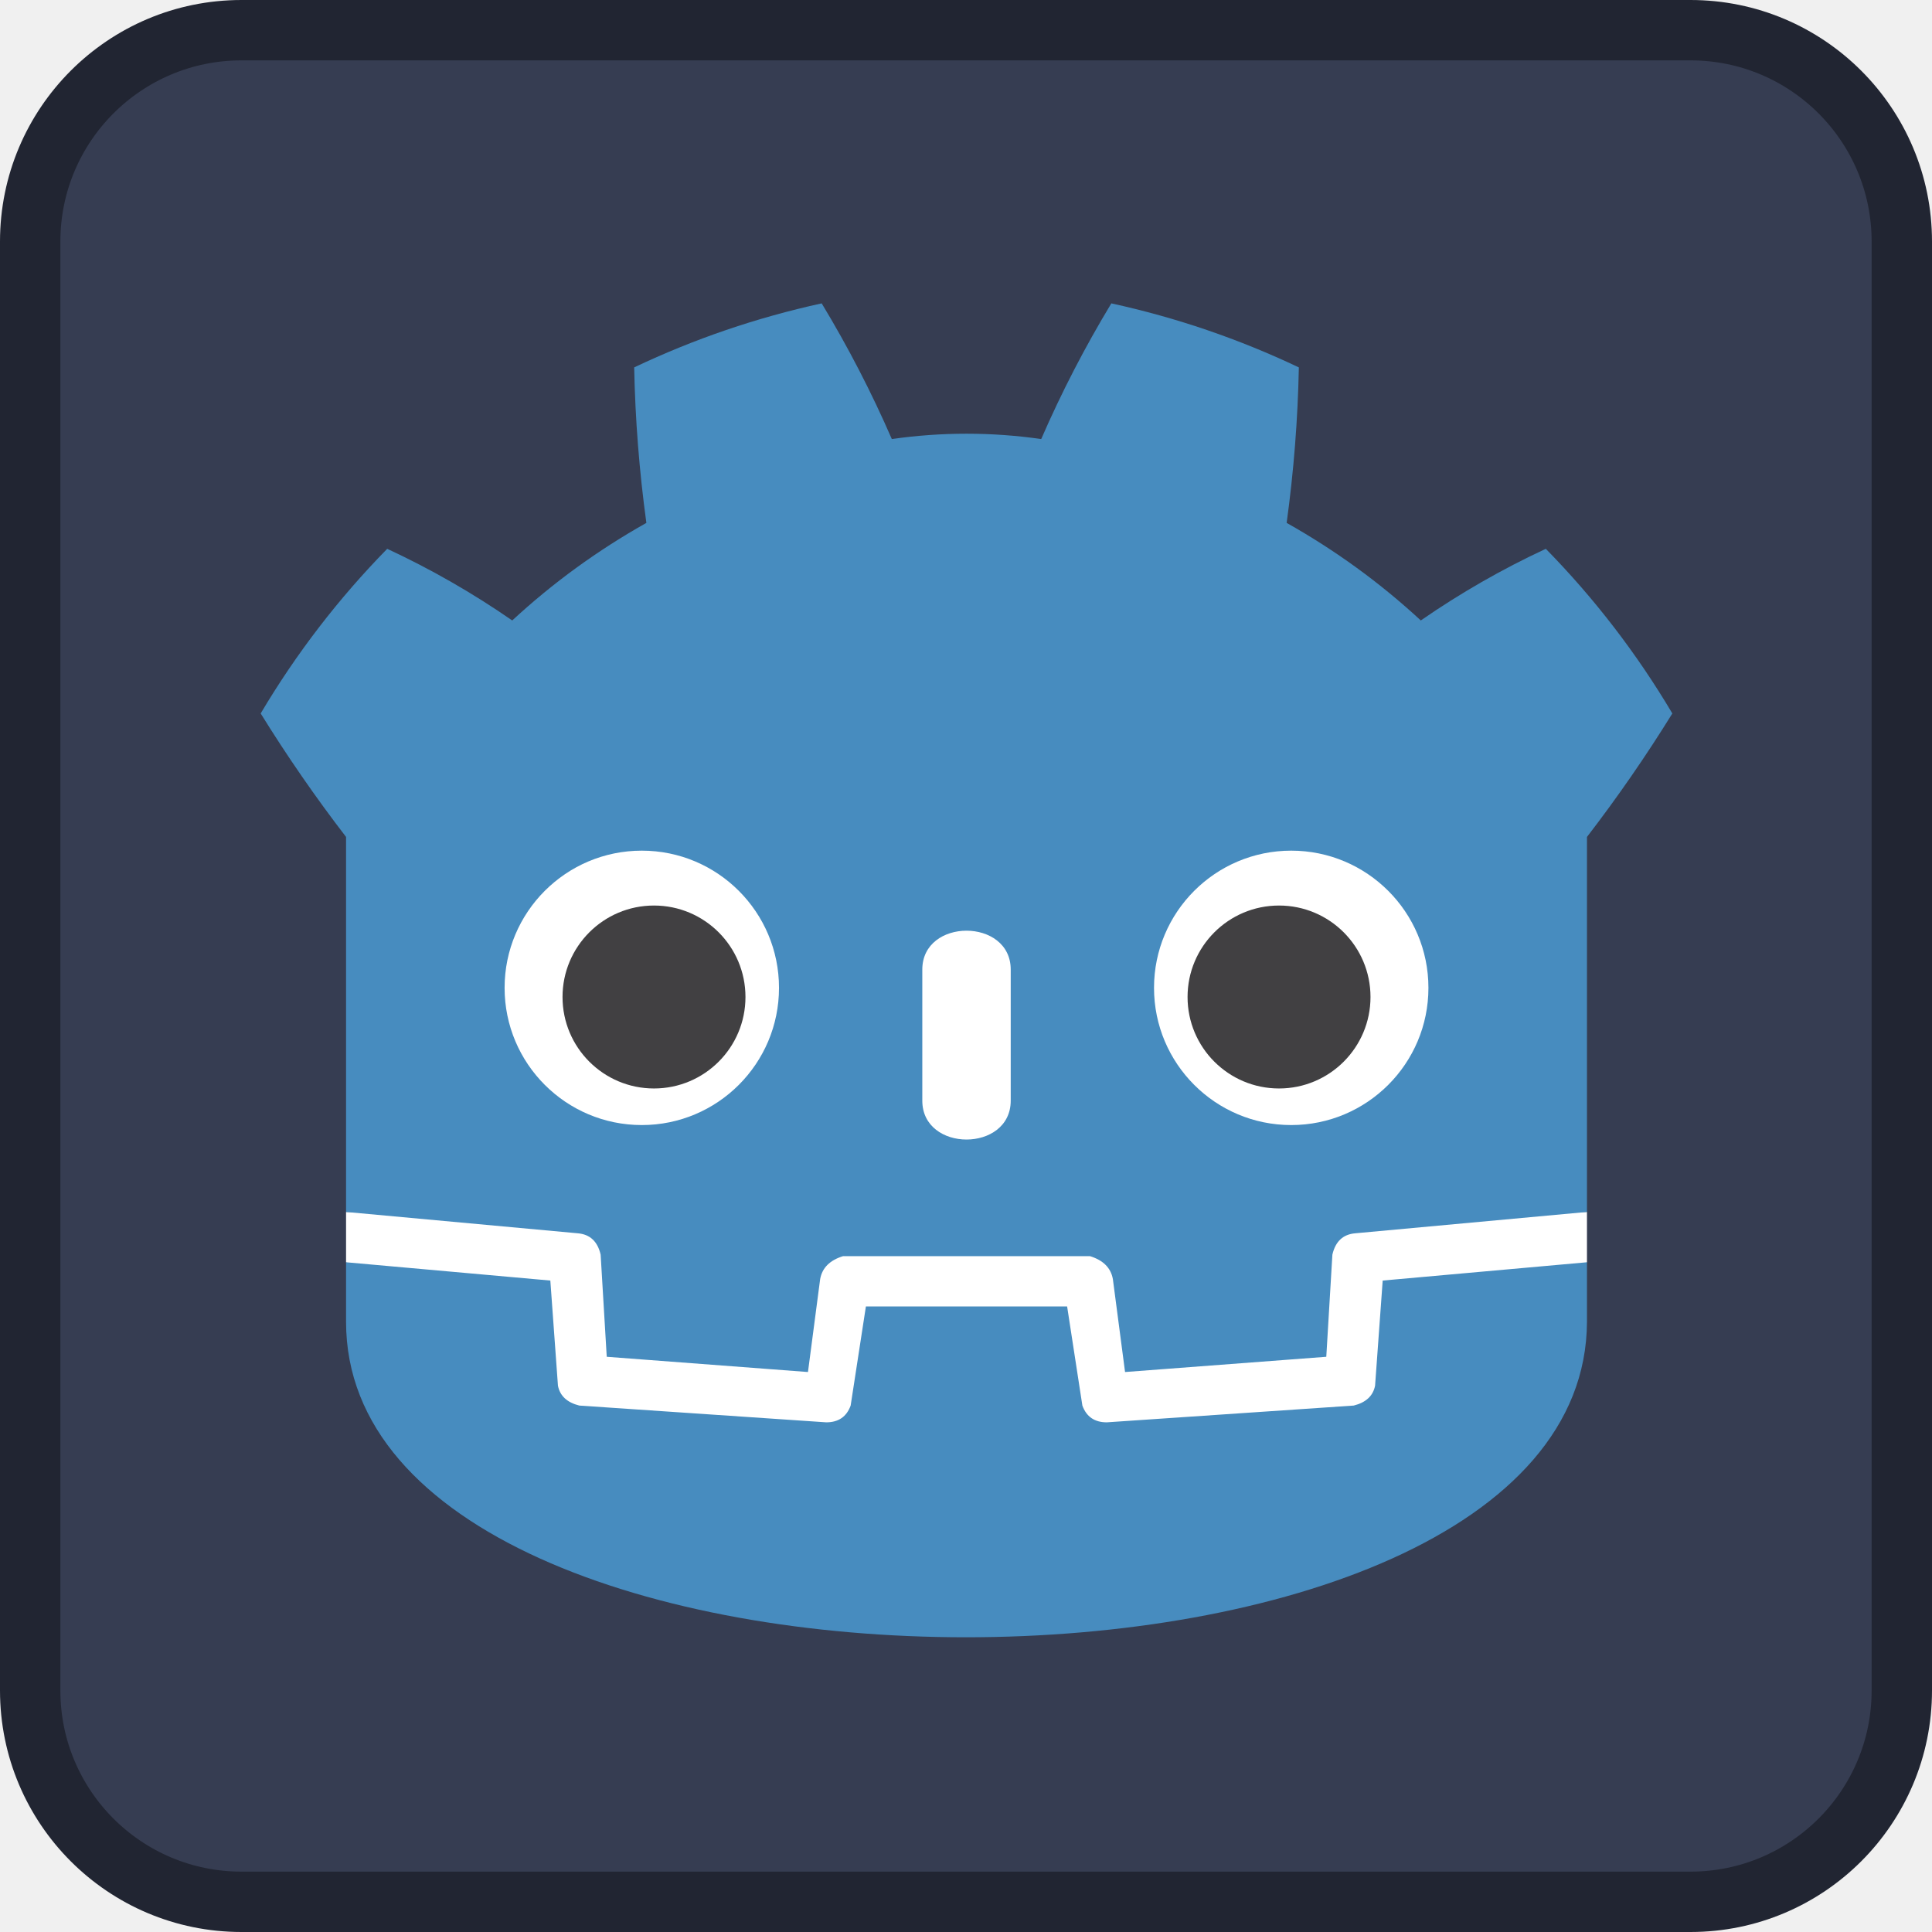
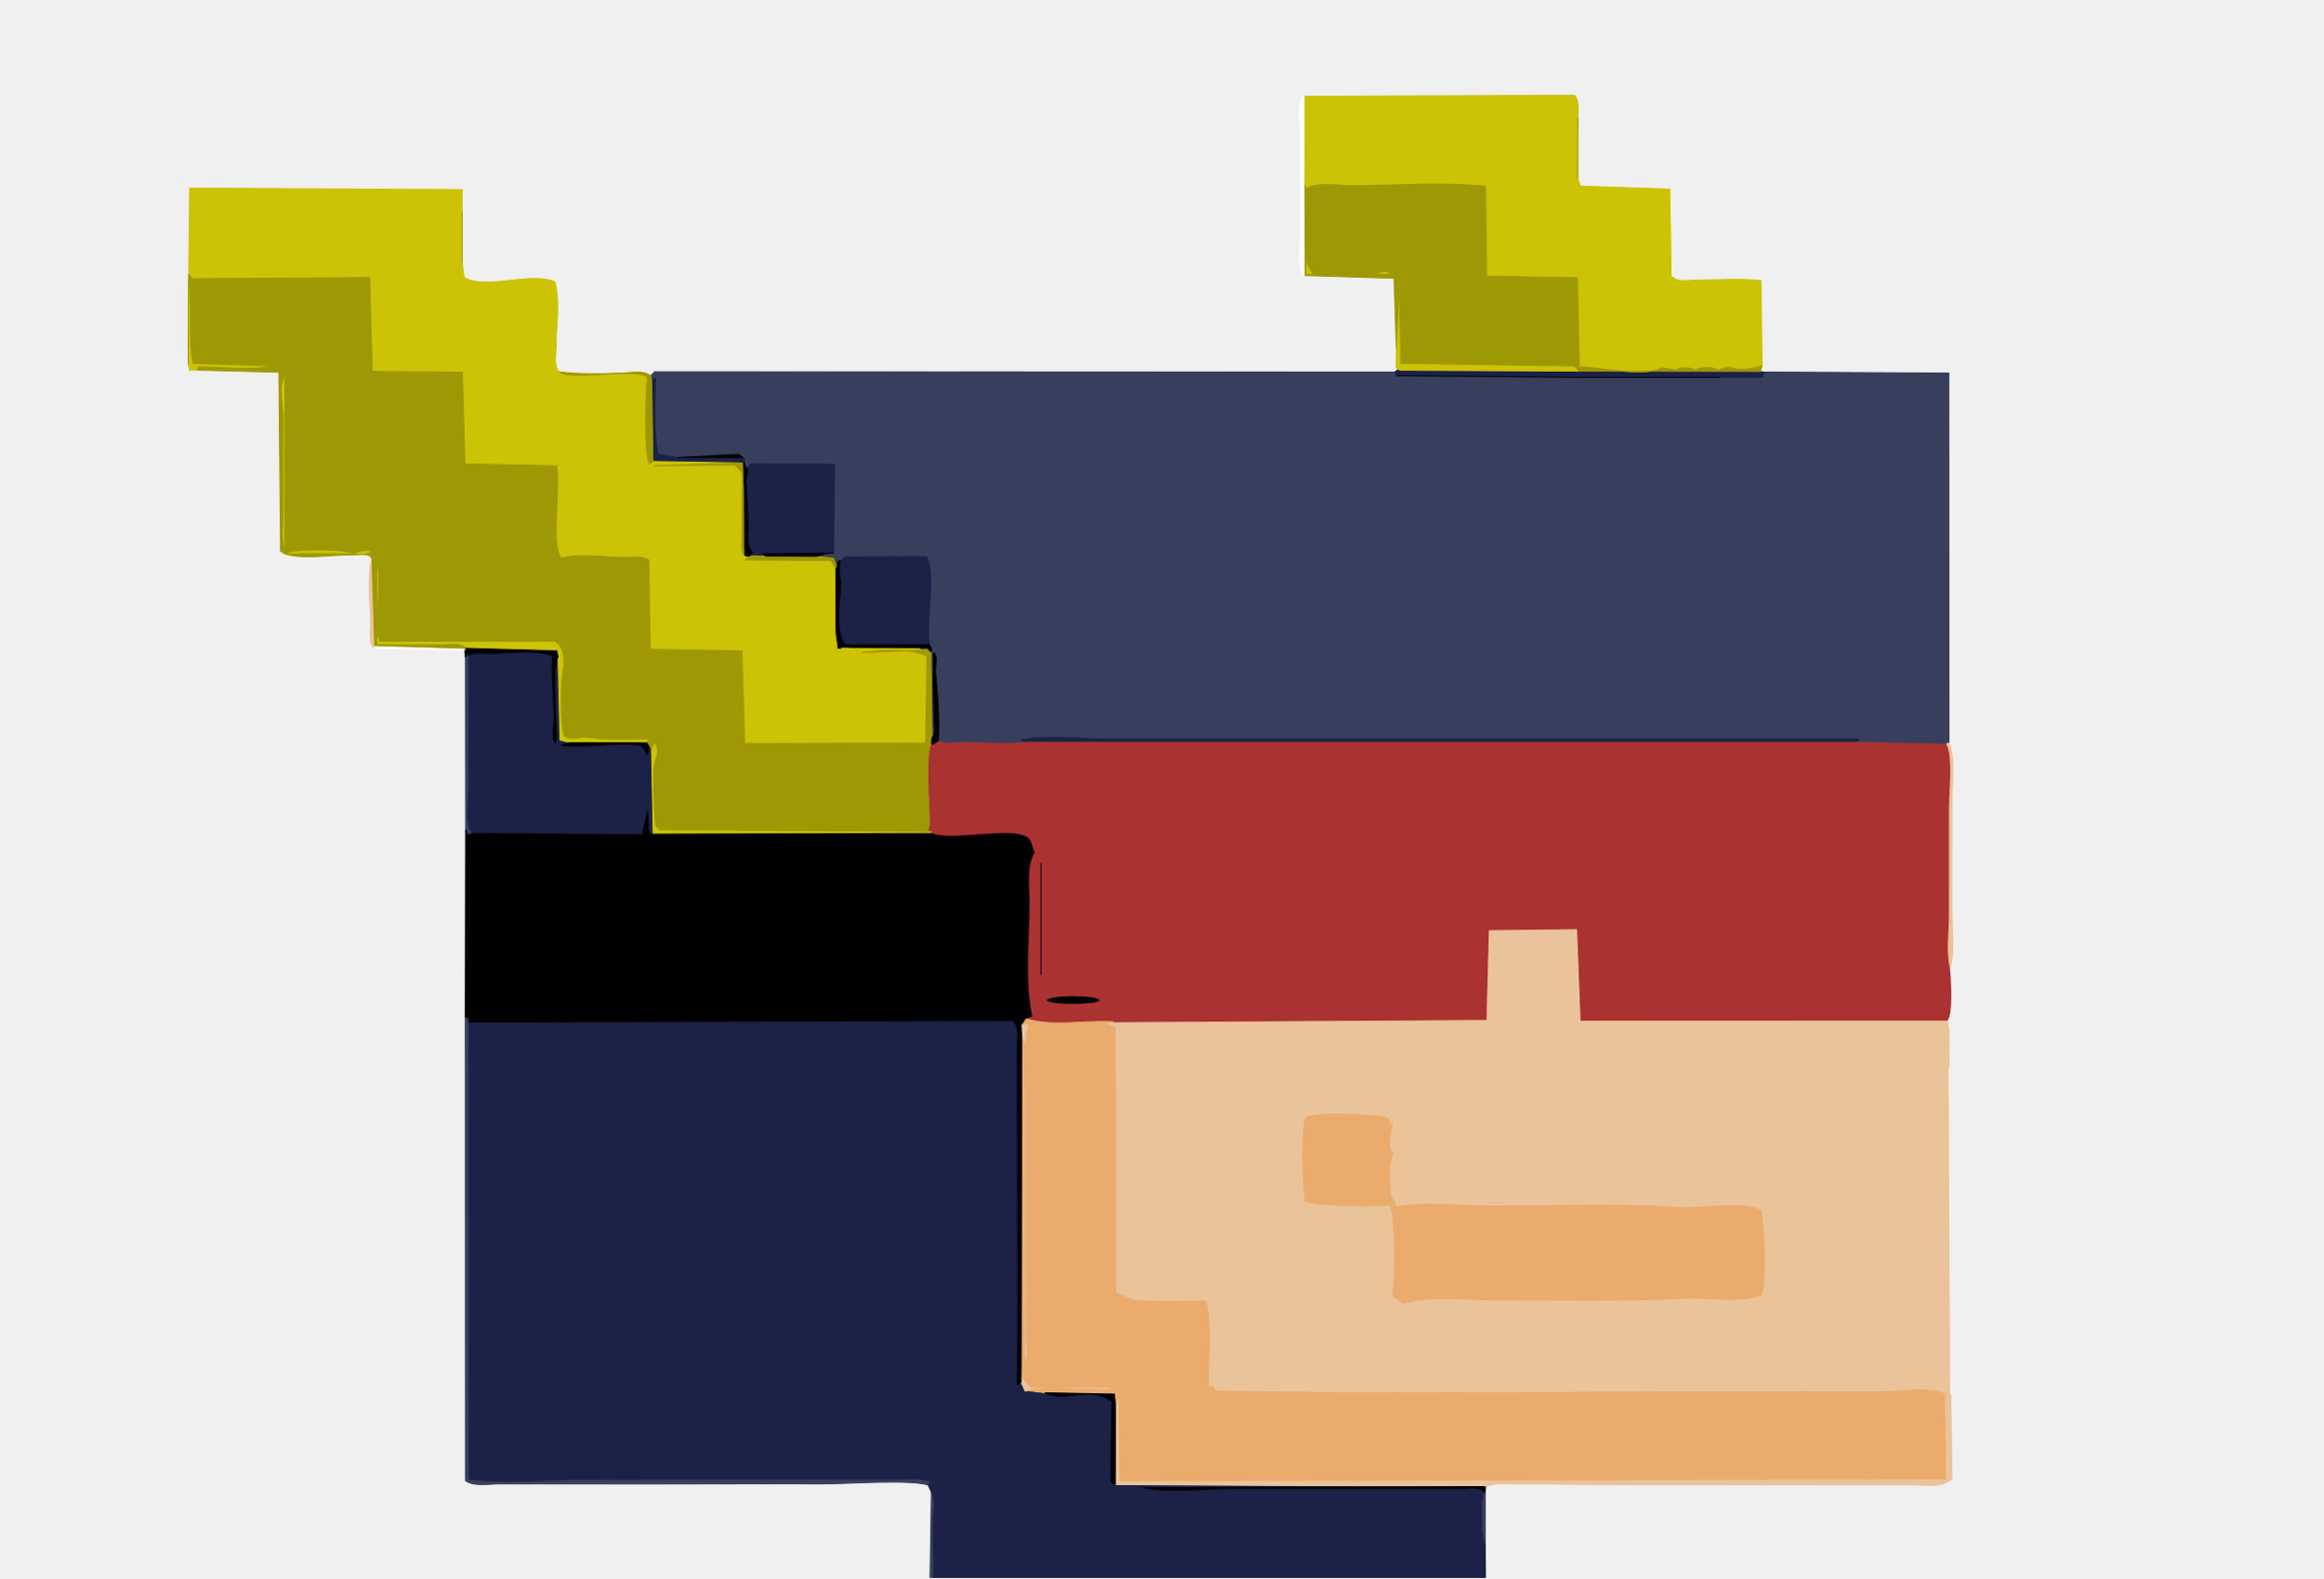
- <svg xmlns="http://www.w3.org/2000/svg" width="128" height="128">
-   <rect width="124" height="124" x="2" y="2" fill="#363d52" stroke="#212532" stroke-width="4" rx="14" />
-   <g fill="#fff" transform="translate(12.322 12.322)scale(.101)">
-     <path d="M105 673v33q407 354 814 0v-33z" />
-     <path fill="#478cbf" d="m105 673 152 14q12 1 15 14l4 67 132 10 8-61q2-11 15-15h162q13 4 15 15l8 61 132-10 4-67q3-13 15-14l152-14V427q30-39 56-81-35-59-83-108-43 20-82 47-40-37-88-64 7-51 8-102-59-28-123-42-26 43-46 89-49-7-98 0-20-46-46-89-64 14-123 42 1 51 8 102-48 27-88 64-39-27-82-47-48 49-83 108 26 42 56 81zm0 33v39c0 276 813 276 814 0v-39l-134 12-5 69q-2 10-14 13l-162 11q-12 0-16-11l-10-65H446l-10 65q-4 11-16 11l-162-11q-12-3-14-13l-5-69z" />
-     <path d="M483 600c0 34 58 34 58 0v-86c0-34-58-34-58 0z" />
-     <circle cx="725" cy="526" r="90" />
-     <circle cx="299" cy="526" r="90" />
-   </g>
-   <g fill="#414042" transform="translate(12.322 12.322)scale(.101)">
-     <circle cx="307" cy="532" r="60" />
-     <circle cx="717" cy="532" r="60" />
-   </g>
+ <svg xmlns="http://www.w3.org/2000/svg" viewBox="0 0 606 412" width="606" height="412">
+   <path d="M363.87 97.09C364.05 97.41 364.23 97.72 364.41 98.04C381.25 98.19 398.1 98.34 414.94 98.49C426.17 98.49 437.39 98.49 448.61 98.49C452.36 98.49 456.11 98.49 459.86 98.49C459.93 98.02 460.01 97.55 460.09 97.08C476.18 97.17 492.28 97.26 508.37 97.35C508.39 129.53 508.4 161.71 508.41 193.89C508.14 194.01 507.86 194.13 507.58 194.25C499.81 194.07 492.03 193.9 484.25 193.72C484.48 193.44 484.71 193.16 484.94 192.88C435.54 192.88 386.14 192.88 336.74 192.88C320.94 192.88 305.13 192.88 289.32 192.88C281.94 192.88 273.3 191.71 266.29 193.11C266.75 193.32 267.21 193.52 267.66 193.73C262.27 194.4 256.47 193.78 251.02 193.76C248.95 193.75 246.54 194.5 244.79 193.34C245.1 187.67 244.62 180.91 244.04 175.24C243.85 173.41 244.94 171.75 243.49 170.31C243.47 172.36 243.44 174.41 243.42 176.47C243.34 181.78 243.26 187.1 243.18 192.42C243.06 184.98 242.94 177.53 242.82 170.08C242.89 169.85 242.96 169.63 243.04 169.4C242.85 169.02 242.67 168.64 242.48 168.26C241.41 162.25 244.25 150.08 241.67 145.23C234.6 145.25 227.53 145.28 220.47 145.3C220.06 145.68 219.66 146.06 219.25 146.44C219.05 146.41 218.85 146.38 218.64 146.35C218.58 146.89 218.52 147.43 218.46 147.97C218.37 148.04 218.28 148.12 218.19 148.19C217.96 147.36 217.73 146.52 217.49 145.69C215.98 145.52 214.46 145.35 212.94 145.18C213.93 144.92 214.92 144.67 215.91 144.41C216.42 144.39 216.93 144.36 217.43 144.34C217.53 136.62 217.63 128.89 217.73 121.17C210.44 121.13 203.14 121.09 195.84 121.05C195.53 121.42 195.23 121.79 194.92 122.17C194.77 122.07 194.62 121.98 194.48 121.88C194.37 121.53 194.27 121.18 194.17 120.84C194.2 120.46 194.22 120.08 194.25 119.7C194.1 119.59 193.94 119.49 193.79 119.39C193.41 119.11 193.03 118.83 192.65 118.56C187.41 118.83 182.16 119.11 176.92 119.39C175.17 119.11 173.43 118.83 171.68 118.56C170.4 112.16 170.99 105.12 170.99 98.72C170.66 98.93 170.33 99.13 170 99.34C169.9 98.93 169.8 98.52 169.7 98.11C170.05 97.74 170.41 97.37 170.77 97C235.13 97.03 299.5 97.06 363.87 97.09ZM219.78 169.17C220.54 169.09 221.3 169.01 222.06 168.93C222.37 168.93 222.67 168.94 222.98 168.94C228.29 169.02 233.61 169.1 238.93 169.19C232.55 169.18 226.17 169.17 219.78 169.17ZM239.85 169.19C240.58 169.12 241.32 169.06 242.05 168.99C242.08 169.12 242.1 169.24 242.13 169.37C241.82 169.45 241.52 169.53 241.21 169.62C240.83 169.6 240.45 169.59 240.07 169.57C240 169.45 239.92 169.32 239.85 169.19ZM122.31 170.99C122.41 182.62 122.34 194.25 122.34 205.88C122.34 208.29 121.26 216.35 123.34 217.05C123.27 217.2 123.19 217.36 123.12 217.51C122.74 217.66 122.36 217.81 121.98 217.96C121.8 217.5 121.63 217.05 121.46 216.59C121.44 201.54 121.43 186.5 121.41 171.45C121.6 171.15 121.79 170.84 121.98 170.54C122.09 170.69 122.2 170.84 122.31 170.99ZM121.38 265.38C121.66 265.46 121.94 265.53 122.21 265.61C122.26 265.99 122.31 266.37 122.36 266.75C122.38 306.5 122.4 346.24 122.42 385.99C131.48 387.26 141.53 386.11 150.7 386.11C170.31 386.11 189.92 386.03 209.52 386.08C216.97 386.1 224.42 386.09 231.87 386.09C235.3 386.09 239.61 385.38 242.81 386.7C242.58 387 242.35 387.29 242.13 387.59C237.58 386.03 220.84 387.29 215 387.26C193.87 387.19 172.74 387.35 151.61 387.28C144.47 387.25 137.33 387.28 130.18 387.28C127.49 387.27 123.65 388.01 121.43 386.44C121.41 346.09 121.4 305.74 121.38 265.38ZM242.95 389.41C244.29 390.94 243.54 394.6 243.47 396.7C243.3 401.65 243.79 406.7 243.52 411.68C243.22 411.68 242.91 411.68 242.61 411.68C242.72 404.25 242.84 396.83 242.95 389.41ZM387.13 389.33C387.24 389.36 387.34 389.38 387.45 389.41C387.45 393.97 387.44 398.53 387.44 403.09C386.21 402.08 386.11 390.94 387.13 389.33Z" fill="#373f5d" fill-rule="evenodd" stroke="#373f5d" stroke-width="0.25" stroke-linejoin="round" />
+   <path d="M365.24 96.62C380.77 96.7 396.3 96.78 411.83 96.85C427.61 96.88 443.39 96.91 459.17 96.93C459.48 96.98 459.78 97.03 460.09 97.08C460.01 97.55 459.93 98.02 459.86 98.49C456.11 98.49 452.36 98.49 448.61 98.49C437.39 98.49 426.17 98.49 414.94 98.49C398.1 98.34 381.25 98.19 364.41 98.04C364.23 97.72 364.05 97.41 363.87 97.09C364.1 96.91 364.33 96.72 364.56 96.53C364.79 96.56 365.01 96.59 365.24 96.62ZM176.92 119.39C182.54 119.39 188.17 119.39 193.79 119.39C193.94 119.49 194.1 119.59 194.25 119.7C194.22 120.08 194.2 120.46 194.17 120.84C194.09 120.84 194.01 120.85 193.93 120.86C193.58 120.84 193.23 120.83 192.88 120.81C185.36 120.69 177.84 120.56 170.32 120.44C170.21 113.4 170.1 106.37 170 99.34C170.33 99.13 170.66 98.93 170.99 98.72C170.99 105.12 170.4 112.16 171.68 118.56C173.43 118.83 175.17 119.11 176.92 119.39ZM217.43 144.34C211.3 144.41 205.17 144.48 199.04 144.55C199.26 144.73 199.49 144.92 199.72 145.11C198.35 145.09 196.98 145.07 195.62 145.05C195.84 144.73 196.07 144.41 196.3 144.09C194.49 142.37 195.16 139.96 195.16 137.48C195.16 133.63 194.81 129.79 194.6 126.08C194.53 124.69 195.19 123.67 194.92 122.17C195.23 121.79 195.53 121.42 195.84 121.05C203.14 121.09 210.44 121.13 217.73 121.17C217.63 128.89 217.53 136.62 217.43 144.34ZM194.17 128.13C194.19 133.15 194.22 138.16 194.24 143.18C194.22 138.16 194.19 133.15 194.17 128.13ZM242.48 168.26C235.14 168.26 227.8 168.26 220.47 168.26C217.72 164.87 219.07 157.18 219.29 152.98C219.41 150.72 218.45 148.84 219.25 146.44C219.66 146.06 220.06 145.68 220.47 145.3C227.53 145.28 234.6 145.25 241.67 145.23C244.25 150.08 241.41 162.25 242.48 168.26ZM218.05 148.65C218.06 154.12 218.08 159.59 218.1 165.07C218.08 159.59 218.06 154.12 218.05 148.65ZM222.06 168.93C221.3 169.01 220.54 169.09 219.78 169.17C219.63 169.17 219.48 169.17 219.33 169.17C219.4 169.02 219.48 168.87 219.56 168.71C220.39 168.79 221.23 168.86 222.06 168.93ZM242.05 168.99C241.32 169.06 240.58 169.12 239.85 169.19C239.54 169.19 239.24 169.19 238.93 169.19C233.61 169.1 228.29 169.02 222.98 168.94C229.33 168.96 235.69 168.97 242.05 168.99ZM145.58 171.45C145.74 178.67 145.91 185.89 146.07 193.11C146.93 193.35 147.79 193.59 148.65 193.83C147.89 194.05 147.13 194.26 146.37 194.48C151.58 195.45 163.22 193.33 167.1 194.66C167.97 194.96 168.39 196.43 168.94 196.98C169.04 196.21 169.15 195.44 169.25 194.66C169.48 194.83 169.71 195 169.94 195.16C170.09 202.67 170.23 210.18 170.37 217.69C169.36 217.78 169.78 217.87 169.17 216.82C169.09 215.07 169.02 213.32 168.94 211.58C168.49 213.67 168.03 215.76 167.57 217.85C152.75 217.74 137.93 217.63 123.12 217.51C123.19 217.36 123.27 217.2 123.34 217.05C121.26 216.35 122.34 208.29 122.34 205.88C122.34 194.25 122.41 182.62 122.31 170.99C123.87 170.12 126.15 170.54 127.9 170.54C132.76 170.54 139.78 169.27 144.23 171.22C143.64 173.86 144.55 183.93 144.55 187.64C144.55 189.76 143.84 191.93 144.77 193.79C145.59 192.94 145 190.1 145 188.55C145 185.38 144.1 173.28 145.58 171.45ZM243.42 176.47C243.6 181.4 243.77 186.34 243.95 191.28C243.69 191.66 243.44 192.04 243.18 192.42C243.26 187.1 243.34 181.78 243.42 176.47ZM484.25 193.72C412.06 193.73 339.86 193.73 267.66 193.73C267.21 193.52 266.75 193.32 266.29 193.11C273.3 191.71 281.94 192.88 289.32 192.88C305.13 192.88 320.94 192.88 336.74 192.88C386.14 192.88 435.54 192.88 484.94 192.88C484.71 193.16 484.48 193.44 484.25 193.72ZM167.35 193.85C161.42 193.84 155.49 193.84 149.56 193.84C155.49 193.84 161.42 193.84 167.35 193.85ZM266.35 360.68C266.71 361.47 267.07 362.26 267.43 363.05C267.61 363 267.78 362.95 267.95 362.9C269.53 363.09 271.1 363.28 272.68 363.48C277.74 366.26 285.34 361.26 290 365.93C289.93 372.84 289.85 379.76 289.78 386.67C290.16 386.93 290.55 387.18 290.94 387.44C322.97 387.61 355 387.79 387.03 387.96C357.42 388.07 327.82 388.17 298.21 388.27C305.07 389.64 313.3 388.5 320.33 388.5C335.07 388.5 349.81 388.5 364.56 388.5C370.03 388.5 375.5 388.5 380.97 388.5C382.78 388.5 385.93 387.82 387.13 389.33C386.11 390.94 386.21 402.08 387.44 403.09C387.47 405.95 387.5 408.81 387.52 411.68C339.52 411.68 291.52 411.68 243.52 411.68C243.79 406.7 243.3 401.65 243.47 396.7C243.54 394.6 244.29 390.94 242.95 389.41C242.68 388.8 242.4 388.2 242.13 387.59C242.35 387.29 242.58 387 242.81 386.7C239.61 385.38 235.3 386.09 231.87 386.09C224.42 386.09 216.97 386.1 209.52 386.08C189.92 386.03 170.31 386.11 150.7 386.11C141.53 386.11 131.48 387.26 122.42 385.99C122.4 346.24 122.38 306.5 122.36 266.75C169.65 266.61 216.95 266.47 264.24 266.33C265.89 267.87 265.38 270.9 265.38 273.36C265.38 279.14 265.38 284.91 265.38 290.69C265.38 314.2 265.63 338.1 265.38 361.37C265.7 361.14 266.03 360.91 266.35 360.68Z" fill="#1b2147" fill-rule="evenodd" stroke="#1b2147" stroke-width="0.25" stroke-linejoin="round" />
+   <path d="M97.02 145.8C97.27 153.45 97.51 161.1 97.75 168.74C97.7 168.89 97.64 169.04 97.58 169.19C96.11 167.92 96.68 165.04 96.69 163.01C96.7 157.66 95.63 150.91 97.02 145.8ZM508.41 193.89C510.13 197.95 509.24 203.65 509.24 208.16C509.24 218.34 509.23 228.52 509.23 238.71C509.23 241.42 509.99 251.06 508.52 252.61C507.5 248.39 508.28 243.1 508.28 238.71C508.28 229.28 508.28 219.86 508.3 210.44C508.3 206.77 509.37 197.07 507.58 194.25C507.86 194.13 508.14 194.01 508.41 193.89ZM507.96 266.22C508.99 270.5 508.21 274.38 508.5 278.6C508.64 307.03 508.78 335.45 508.91 363.87C509.02 371.25 509.12 378.62 509.22 385.99C506.37 388.28 503.07 387.58 499.53 387.55C493.45 387.5 487.37 387.52 481.29 387.52C458.8 387.52 436.3 387.59 413.8 387.45C407.58 387.41 401.34 387.2 395.11 387.3C392.8 387.34 389.48 386.87 387.54 388.12C387.37 388.07 387.2 388.02 387.03 387.96C355 387.79 322.97 387.61 290.94 387.44C290.95 380.5 290.97 373.55 290.99 366.61C291.27 365.77 291.55 364.94 291.83 364.1C291.93 371.55 292.04 379 292.15 386.44C363.92 386.29 435.69 386.14 507.47 385.99C507.4 378.57 507.34 371.16 507.28 363.74C502.43 361.88 495.56 363.27 490.41 363.25C477.19 363.19 463.96 363.26 450.74 363.25C406.23 363.24 361.58 363.91 317.14 363.03C316.48 361.9 316.48 361.75 315.16 361.82C315.15 357.15 316.17 342.86 314.41 339.48C312.28 339.73 297.59 339.73 295.7 339.29C294.04 338.9 292.55 337.9 291.03 337.2C290.99 314.25 290.96 291.3 290.92 268.35C290.01 267.89 289.09 267.43 288.18 266.98C288.94 266.88 289.7 266.77 290.46 266.67C322.86 266.47 355.26 266.27 387.65 266.07C387.86 258.26 388.06 250.45 388.27 242.65C396.02 242.55 403.77 242.46 411.52 242.37C411.83 250.33 412.13 258.29 412.44 266.25C444.28 266.24 476.12 266.23 507.96 266.22ZM266.65 267.09C267.29 267.2 267.93 267.32 268.57 267.43C266.78 271.19 267.66 282.82 267.66 287.5C267.66 302.7 267.66 317.9 267.66 333.09C267.66 338.41 267.63 343.73 267.66 349.05C267.67 351.1 268.63 353.46 267.21 354.98C267.21 334.16 267.21 313.34 267.21 292.51C267.21 287.34 267.21 282.18 267.21 277.01C267.21 275.1 267.75 272.15 266.54 270.85C266.48 269.71 266.41 268.57 266.35 267.43C266.45 267.32 266.55 267.2 266.65 267.09ZM363.19 292.74C363.16 292.84 362.85 293.91 362.79 293.9C362.66 293.88 362.45 292.47 362.31 292.26C361.67 291.3 359.63 291.28 358.63 291.22C354 290.92 344.95 290.2 340.7 291.6C339.37 294.42 339.84 309.94 340.52 313.49C343.34 314.82 359.02 314.89 362.73 314.49C363.94 318.44 364.21 333.92 363.19 337.88C364.1 338.64 365.01 339.4 365.93 340.16C373.2 338.06 382.35 339.26 390.09 339.27C406.77 339.28 423.85 339.62 440.25 338.84C446.37 338.55 453.62 340.13 459.4 337.96C460.94 334.85 460.12 319.77 459.4 315.85C454.13 313.37 443.97 315.54 437.97 315.13C421.66 314.01 405.08 314.79 388.72 314.77C381.44 314.77 371 313.42 364.1 315.1C364.21 313.83 362.99 312.99 362.79 311.65C362.32 308.58 362.23 303.45 363.42 300.72C361.44 300.84 363.24 294 363.19 292.74ZM266.39 354.3C266.51 356.05 266.63 357.79 266.75 359.54C267.43 360.37 268.12 361.2 268.8 362.03C275.95 362.03 283.09 362.04 290.23 362.05C289.06 363.15 286.06 362.51 284.3 362.51C279.76 362.51 271.78 361.88 267.95 362.9C267.78 362.95 267.61 363 267.43 363.05C267.07 362.26 266.71 361.47 266.35 360.68C266.36 358.55 266.38 356.43 266.39 354.3Z" fill="#ebc39a" fill-rule="evenodd" stroke="#ebc39a" stroke-width="0.25" stroke-linejoin="round" />
+   <path d="M244.79 193.34C246.54 194.5 248.95 193.75 251.02 193.76C256.47 193.78 262.27 194.4 267.66 193.73C339.86 193.73 412.06 193.73 484.25 193.72C492.03 193.9 499.81 194.07 507.58 194.25C509.37 197.07 508.3 206.77 508.3 210.44C508.28 219.86 508.28 229.28 508.28 238.71C508.28 243.1 507.5 248.39 508.52 252.61C508.84 255 509.38 264.75 507.96 266.22C476.12 266.23 444.28 266.24 412.44 266.25C412.13 258.29 411.83 250.33 411.52 242.37C403.77 242.46 396.02 242.55 388.27 242.65C388.06 250.45 387.86 258.26 387.65 266.07C355.26 266.27 322.86 266.47 290.46 266.67C283.1 266.19 274.36 268.11 267.46 265.81C268.02 265.59 268.58 265.37 269.13 265.15C267.16 255.94 268.46 245.11 268.46 235.51C268.46 231.21 267.65 226.35 269.71 222.47C269.26 221.44 269.06 219.42 268.1 218.72C263.83 215.58 248.3 219.86 242.96 217.51C242.91 217.35 242.86 217.2 242.81 217.05C242.5 217.02 242.18 217 241.87 216.97C242.05 216.46 242.24 215.96 242.43 215.45C242.54 210.57 241.16 197.57 242.96 193.79C243.06 193.94 243.17 194.1 243.27 194.25C243.77 193.94 244.28 193.64 244.79 193.34ZM271.54 225.26C271.54 234.97 271.54 244.68 271.54 254.39C271.54 244.68 271.54 234.97 271.54 225.26ZM286.72 261.05C285.53 259.8 274.41 259.8 273.22 261.05C274.56 262.19 285.79 262.07 286.72 261.05Z" fill="#aa3231" fill-rule="evenodd" stroke="#aa3231" stroke-width="0.25" stroke-linejoin="round" />
+   <path d="M411.6 30.55C411.59 35.87 411.57 41.19 411.56 46.51C411.79 47.19 412.02 47.88 412.25 48.56C420.13 48.82 428.01 49.09 435.88 49.35C436 56.94 436.11 64.53 436.23 72.12C437.43 73.79 440.61 73.1 442.53 73.09C448.08 73.06 453.89 72.62 459.4 73.21C459.49 80.62 459.59 88.03 459.68 95.44C456.28 96.4 454.19 96.78 450.74 95.76C449.83 96.02 448.91 96.29 448 96.56C446.61 95.56 443.83 95.85 442.07 96.56C441 95.79 438.18 95.76 437.06 96.56C435.92 96.37 434.78 96.18 433.64 95.98C428.56 98.49 417.57 95.76 411.98 95.76C411.83 87.99 411.68 80.23 411.52 72.47C403.62 72.33 395.72 72.19 387.81 72.05C387.72 64.22 387.63 56.39 387.54 48.56C376.33 47.52 364.43 48.32 353.16 48.47C349.92 48.52 343.32 47.32 340.85 49.25C340.61 48.79 340.37 48.33 340.13 47.88C340.14 40.29 340.15 32.7 340.15 25.11C363.7 25.02 387.24 24.94 410.79 24.85C411.93 26.21 411.73 28.58 411.6 30.55ZM120.55 55.23C120.55 59.62 120.55 64.02 120.55 68.41C120.72 69.74 120.89 71.08 121.06 72.41C126.72 75.74 138.69 70.77 144.77 73.57C146.16 78.61 145.08 85.28 145.06 90.51C145.05 92.49 144.37 95.63 145.91 97.05C149.23 99.52 163.68 95.97 168.83 98.26C168.49 102.44 167.89 117.83 169.4 121.04C169.7 120.84 170.01 120.64 170.32 120.44C177.84 120.56 185.36 120.69 192.88 120.81C185.43 121.05 177.98 121.28 170.54 121.52C177.6 121.47 184.67 121.42 191.74 121.36C192.36 122.02 192.98 122.68 193.61 123.34C193.49 128.81 193.61 134.29 193.61 139.76C193.61 141.25 193.01 144.41 194.32 144.97C194.6 145.01 194.88 145.06 195.16 145.11C194.93 145.46 194.7 145.81 194.48 146.15C201.92 146.2 209.37 146.25 216.82 146.3C217.23 147.08 217.64 147.87 218.05 148.65C218.06 154.12 218.08 159.59 218.1 165.07C218.28 166.43 218.46 167.8 218.64 169.17C218.87 169.17 219.1 169.17 219.33 169.17C219.48 169.17 219.63 169.17 219.78 169.17C226.17 169.17 232.55 169.18 238.93 169.19C239.24 169.19 239.54 169.19 239.85 169.19C239.92 169.32 240 169.45 240.07 169.57C240.45 169.59 240.83 169.6 241.21 169.62C235.74 169.85 230.27 170.08 224.8 170.31C229.51 169.69 237.65 169 241.8 171.22C241.68 178.79 241.56 186.36 241.44 193.93C225.71 193.96 209.98 193.99 194.25 194.02C194.02 185.96 193.79 177.91 193.56 169.85C185.58 169.7 177.6 169.55 169.63 169.4C169.5 161.65 169.38 153.89 169.26 146.14C167.66 145.01 164.97 145.49 163.01 145.48C158.01 145.45 151.12 144.27 146.37 145.69C143.71 142.06 146.25 126.97 145.21 121.52C137.24 121.37 129.26 121.22 121.29 121.06C121.06 113.08 120.84 105.1 120.61 97.11C112.78 97.04 104.95 96.97 97.12 96.9C96.9 88.73 96.67 80.57 96.44 72.41C81.01 72.52 65.59 72.62 50.16 72.73C49.84 72.35 49.52 71.97 49.2 71.59C49.29 64.09 49.38 56.58 49.47 49.08C73.17 49.21 96.86 49.34 120.55 49.47C120.55 51.39 120.55 53.31 120.55 55.23ZM340.68 67.49C341.29 69.25 341.48 70.15 342.67 71.68C347.68 71.67 352.71 71.79 357.72 71.68C359.93 71.64 360.85 69.76 362.73 71.59C355.38 71.59 348.03 71.59 340.68 71.59C340.68 70.22 340.68 68.85 340.68 67.49ZM49.19 72.99C50.34 80.18 48.96 87.7 50.39 94.84C57.3 95.07 64.22 95.3 71.13 95.53C65.01 96.75 58.05 95.76 51.75 95.76C51.68 96.04 51.6 96.32 51.53 96.6C50.84 96.61 50.16 96.63 49.47 96.64C49.34 96.05 49.21 95.47 49.08 94.88C49.12 87.58 49.16 80.28 49.19 72.99ZM411.83 96.85C396.3 96.78 380.77 96.7 365.24 96.62C364.9 96.41 364.56 96.2 364.22 95.98C364.23 94.24 364.24 92.49 364.25 90.74C364.5 85.12 364.76 79.49 365.01 73.87C365.17 80.86 365.32 87.85 365.47 94.84C380.59 95.07 395.72 95.3 410.84 95.53C411.17 95.97 411.5 96.41 411.83 96.85ZM74.32 98.04C74.32 113.24 74.32 128.43 74.32 143.63C73.17 140.71 73.87 136.21 73.87 132.92C73.87 125.02 73.87 117.11 73.87 109.21C73.87 105.96 72.43 100.58 74.32 98.04ZM74.36 144.59C75.48 143.06 90.97 143.24 92.34 144.52C93.57 143.57 95.48 143.53 97.12 143.86C95.84 145.09 92.88 144.55 90.97 144.55C85.44 144.55 79.88 144.37 74.36 144.59ZM168.71 193.88C168.26 193.87 167.8 193.86 167.35 193.85C161.42 193.84 155.49 193.84 149.56 193.84C149.26 193.84 148.95 193.84 148.65 193.83C147.79 193.59 146.93 193.35 146.07 193.11C145.91 185.89 145.74 178.67 145.58 171.45C145.46 170.92 145.35 170.38 145.23 169.85C137.4 169.63 129.57 169.42 121.75 169.2C120.09 167.69 117.31 168.26 115.14 168.26C109.51 168.26 103.89 168.26 98.26 168.26C98.26 160.81 98.26 153.36 98.26 145.91C99.26 150.89 98.49 156.1 98.49 161.19C98.49 163.13 97.96 165.78 99.18 167.35C114.38 167.35 129.57 167.35 144.77 167.35C147.49 169.05 147.28 172.55 146.84 175.34C146.28 178.9 146.09 188.98 147.28 192.2C149.59 193.35 151.13 192.09 153.42 192.44C158.62 193.23 164.01 192.88 169.4 192.88C169.17 193.21 168.94 193.55 168.71 193.88ZM241.87 216.97C242.18 217 242.5 217.02 242.81 217.05C242.86 217.2 242.91 217.35 242.96 217.51C218.77 217.57 194.57 217.63 170.37 217.69C170.23 210.18 170.09 202.67 169.94 195.16C170.22 194.7 170.49 194.25 170.77 193.79C172.45 195.86 170.85 198.04 170.55 200.42C170.38 201.82 170.71 214.26 171.08 215.37C171.24 215.85 171.78 216.24 172.13 216.59C195.38 216.72 218.62 216.84 241.87 216.97Z" fill="#ccc307" fill-rule="evenodd" stroke="#ccc307" stroke-width="0.25" stroke-linejoin="round" />
+   <path d="M267.46 265.81C274.36 268.11 283.1 266.19 290.46 266.67C289.7 266.77 288.94 266.88 288.18 266.98C289.09 267.43 290.01 267.89 290.92 268.35C290.96 291.3 290.99 314.25 291.03 337.2C292.55 337.9 294.04 338.9 295.7 339.29C297.59 339.73 312.28 339.73 314.41 339.48C316.17 342.86 315.15 357.15 315.16 361.82C316.48 361.75 316.48 361.9 317.14 363.03C361.58 363.91 406.23 363.24 450.74 363.25C463.96 363.26 477.19 363.19 490.41 363.25C495.56 363.27 502.43 361.88 507.28 363.74C507.34 371.16 507.4 378.57 507.47 385.99C435.69 386.14 363.92 386.29 292.15 386.44C292.04 379 291.93 371.55 291.83 364.1C291.55 364.94 291.27 365.77 290.99 366.61C290.89 365.68 290.79 364.75 290.69 363.83C284.68 363.71 278.68 363.59 272.68 363.48C271.1 363.28 269.53 363.09 267.95 362.9C271.78 361.88 279.76 362.51 284.3 362.51C286.06 362.51 289.06 363.15 290.23 362.05C283.09 362.04 275.95 362.03 268.8 362.03C268.12 361.2 267.43 360.37 266.75 359.54C266.63 357.79 266.51 356.05 266.39 354.3C266.44 326.48 266.49 298.67 266.54 270.85C267.75 272.15 267.21 275.1 267.21 277.01C267.21 282.18 267.21 287.34 267.21 292.51C267.21 313.34 267.21 334.16 267.21 354.98C268.63 353.46 267.67 351.1 267.66 349.05C267.63 343.73 267.66 338.41 267.66 333.09C267.66 317.9 267.66 302.7 267.66 287.5C267.66 282.82 266.78 271.19 268.57 267.43C267.93 267.32 267.29 267.2 266.65 267.09C266.92 266.66 267.19 266.23 267.46 265.81ZM363.19 292.74C363.24 294 361.44 300.84 363.42 300.72C362.23 303.45 362.32 308.58 362.79 311.65C362.99 312.99 364.21 313.83 364.1 315.1C371 313.42 381.44 314.77 388.72 314.77C405.08 314.79 421.66 314.01 437.97 315.13C443.97 315.54 454.13 313.37 459.4 315.85C460.12 319.77 460.94 334.85 459.4 337.96C453.62 340.13 446.37 338.55 440.25 338.84C423.85 339.62 406.77 339.28 390.09 339.27C382.35 339.26 373.2 338.06 365.93 340.16C365.01 339.4 364.1 338.64 363.19 337.88C364.21 333.92 363.94 318.44 362.73 314.49C359.02 314.89 343.34 314.82 340.52 313.49C339.84 309.94 339.37 294.42 340.7 291.6C344.95 290.2 354 290.92 358.63 291.22C359.63 291.28 361.67 291.3 362.31 292.26C362.45 292.47 362.66 293.88 362.79 293.9C362.85 293.91 363.16 292.84 363.19 292.74Z" fill="#eaab6d" fill-rule="evenodd" stroke="#eaab6d" stroke-width="0.25" stroke-linejoin="round" />
+   <path d="M411.6 30.55C411.59 35.87 411.57 41.19 411.56 46.51C411.57 41.19 411.59 35.87 411.6 30.55ZM340.13 47.88C340.37 48.33 340.61 48.79 340.85 49.25C343.32 47.32 349.92 48.52 353.16 48.47C364.43 48.32 376.33 47.52 387.54 48.56C387.63 56.39 387.72 64.22 387.81 72.05C395.72 72.19 403.62 72.33 411.52 72.47C411.68 80.23 411.83 87.99 411.98 95.76C417.57 95.76 428.56 98.49 433.64 95.98C434.78 96.18 435.92 96.37 437.06 96.56C438.18 95.76 441 95.79 442.07 96.56C443.83 95.85 446.61 95.56 448 96.56C448.91 96.29 449.83 96.02 450.74 95.76C454.19 96.78 456.28 96.4 459.68 95.44C459.51 95.94 459.34 96.43 459.17 96.93C443.39 96.91 427.61 96.88 411.83 96.85C411.5 96.41 411.17 95.97 410.84 95.53C395.72 95.3 380.59 95.07 365.47 94.84C365.32 87.85 365.17 80.86 365.01 73.87C364.76 79.49 364.5 85.12 364.25 90.74C364.05 84.71 363.85 78.68 363.65 72.64C355.84 72.4 348.03 72.15 340.22 71.91C340.19 63.9 340.16 55.89 340.13 47.88ZM120.55 55.23C120.55 59.62 120.55 64.02 120.55 68.41C120.55 64.02 120.55 59.62 120.55 55.23ZM340.68 67.49C340.68 68.85 340.68 70.22 340.68 71.59C348.03 71.59 355.38 71.59 362.73 71.59C360.85 69.76 359.93 71.64 357.72 71.68C352.71 71.79 347.68 71.67 342.67 71.68C341.48 70.15 341.29 69.25 340.68 67.49ZM49.2 71.59C49.52 71.97 49.84 72.35 50.16 72.73C65.59 72.62 81.01 72.52 96.44 72.41C96.67 80.57 96.9 88.73 97.12 96.9C104.95 96.97 112.78 97.04 120.61 97.11C120.84 105.1 121.06 113.08 121.29 121.06C129.26 121.22 137.24 121.37 145.21 121.52C146.25 126.97 143.71 142.06 146.37 145.69C151.12 144.27 158.01 145.45 163.01 145.48C164.97 145.49 167.66 145.01 169.26 146.14C169.38 153.89 169.5 161.65 169.63 169.4C177.6 169.55 185.58 169.7 193.56 169.85C193.79 177.91 194.02 185.96 194.25 194.02C209.98 193.99 225.71 193.96 241.44 193.93C241.56 186.36 241.68 178.79 241.8 171.22C237.65 169 229.51 169.69 224.8 170.31C230.27 170.08 235.74 169.85 241.21 169.62C241.52 169.53 241.82 169.45 242.13 169.37C242.36 169.61 242.59 169.84 242.82 170.08C242.94 177.53 243.06 184.98 243.18 192.42C243.11 192.88 243.04 193.34 242.96 193.79C241.16 197.57 242.54 210.57 242.43 215.45C242.24 215.96 242.05 216.46 241.87 216.97C218.62 216.84 195.38 216.72 172.13 216.59C171.78 216.24 171.24 215.85 171.08 215.37C170.71 214.26 170.38 201.82 170.55 200.42C170.85 198.04 172.45 195.86 170.77 193.79C170.49 194.25 170.22 194.7 169.94 195.16C169.71 195 169.48 194.83 169.25 194.66C169.07 194.4 168.89 194.14 168.71 193.88C168.94 193.55 169.17 193.21 169.4 192.88C164.01 192.88 158.62 193.23 153.42 192.44C151.13 192.09 149.59 193.35 147.28 192.2C146.09 188.98 146.28 178.9 146.84 175.34C147.28 172.55 147.49 169.05 144.77 167.35C129.57 167.35 114.38 167.35 99.18 167.35C97.96 165.78 98.49 163.13 98.49 161.19C98.49 156.1 99.26 150.89 98.26 145.91C98.26 153.36 98.26 160.81 98.26 168.26C103.89 168.26 109.51 168.26 115.14 168.26C117.31 168.26 120.09 167.69 121.75 169.2C121.59 169.28 121.43 169.36 121.27 169.44C113.43 169.21 105.59 168.98 97.75 168.74C97.51 161.1 97.27 153.45 97.02 145.8C96.42 144.12 93.02 144.84 91.42 144.82C86.28 144.79 79.21 146.08 74.36 144.59C79.88 144.37 85.44 144.55 90.97 144.55C92.88 144.55 95.84 145.09 97.12 143.86C95.48 143.53 93.57 143.57 92.34 144.52C90.97 143.24 75.48 143.06 74.36 144.59C73.96 144.35 73.57 144.1 73.18 143.86C73.03 128.29 72.88 112.72 72.73 97.15C65.66 96.96 58.59 96.78 51.53 96.6C51.6 96.32 51.68 96.04 51.75 95.76C58.05 95.76 65.01 96.75 71.13 95.53C64.22 95.3 57.3 95.07 50.39 94.84C48.96 87.7 50.34 80.18 49.19 72.99C49.19 72.52 49.2 72.06 49.2 71.59ZM49.19 72.99C49.16 80.28 49.12 87.58 49.08 94.88C49.12 87.58 49.16 80.28 49.19 72.99ZM145.91 97.05C151.43 97.68 157.45 97.59 163.01 97.32C165.17 97.22 168.07 96.56 169.7 98.11C169.8 98.52 169.9 98.93 170 99.34C170.1 106.37 170.21 113.4 170.32 120.44C170.01 120.64 169.7 120.84 169.4 121.04C167.89 117.83 168.49 102.44 168.83 98.26C163.68 95.97 149.23 99.52 145.91 97.05ZM74.32 98.04C72.43 100.58 73.87 105.96 73.87 109.21C73.87 117.11 73.87 125.02 73.87 132.92C73.87 136.21 73.17 140.71 74.32 143.63C74.32 128.43 74.32 113.24 74.32 98.04ZM192.88 120.81C193.23 120.83 193.58 120.84 193.93 120.86C194.01 123.28 194.09 125.71 194.17 128.13C194.19 133.15 194.22 138.16 194.24 143.18C194.27 143.77 194.29 144.37 194.32 144.97C193.01 144.41 193.61 141.25 193.61 139.76C193.61 134.29 193.49 128.81 193.61 123.34C192.98 122.68 192.36 122.02 191.74 121.36C184.67 121.42 177.6 121.47 170.54 121.52C177.98 121.28 185.43 121.05 192.88 120.81ZM195.16 145.11C195.31 145.09 195.46 145.07 195.62 145.05C196.98 145.07 198.35 145.09 199.72 145.11C204.13 145.13 208.54 145.16 212.94 145.18C214.46 145.35 215.98 145.52 217.49 145.69C217.73 146.52 217.96 147.36 218.19 148.19C218.14 148.35 218.1 148.5 218.05 148.65C217.64 147.87 217.23 147.08 216.82 146.3C209.37 146.25 201.92 146.2 194.48 146.15C194.7 145.81 194.93 145.46 195.16 145.11Z" fill="#9f9805" fill-rule="evenodd" stroke="#9f9805" stroke-width="0.25" stroke-linejoin="round" />
+   <path d="M364.41 98.04C381.25 98.19 398.1 98.34 414.94 98.49C398.1 98.34 381.25 98.19 364.41 98.04ZM448.61 98.49C437.39 98.49 426.17 98.49 414.94 98.49C426.17 98.49 437.39 98.49 448.61 98.49ZM193.79 119.39C188.17 119.39 182.54 119.39 176.92 119.39C182.16 119.11 187.41 118.83 192.65 118.56C193.03 118.83 193.41 119.11 193.79 119.39ZM193.93 120.86C194.01 120.85 194.09 120.84 194.17 120.84C194.27 121.18 194.37 121.53 194.48 121.88C194.62 121.98 194.77 122.07 194.92 122.17C195.19 123.67 194.53 124.69 194.6 126.08C194.81 129.79 195.16 133.63 195.16 137.48C195.16 139.96 194.49 142.37 196.3 144.09C196.07 144.41 195.84 144.73 195.62 145.05C195.46 145.07 195.31 145.09 195.16 145.11C194.88 145.06 194.6 145.01 194.32 144.97C194.29 144.37 194.27 143.77 194.24 143.18C194.22 138.16 194.19 133.15 194.17 128.13C194.09 125.71 194.01 123.28 193.93 120.86ZM217.43 144.34C216.93 144.36 216.42 144.39 215.91 144.41C214.92 144.67 213.93 144.92 212.94 145.18C208.54 145.16 204.13 145.13 199.72 145.11C199.49 144.92 199.26 144.73 199.04 144.55C205.17 144.48 211.3 144.41 217.43 144.34ZM219.25 146.44C218.45 148.84 219.41 150.72 219.29 152.98C219.07 157.18 217.72 164.87 220.47 168.26C227.8 168.26 235.14 168.26 242.48 168.26C242.67 168.64 242.85 169.02 243.04 169.4C242.96 169.63 242.89 169.85 242.82 170.08C242.59 169.84 242.36 169.61 242.13 169.37C242.1 169.24 242.08 169.12 242.05 168.99C235.69 168.97 229.33 168.96 222.98 168.94C222.67 168.94 222.37 168.93 222.06 168.93C221.23 168.86 220.39 168.79 219.56 168.71C219.48 168.87 219.4 169.02 219.33 169.17C219.1 169.17 218.87 169.17 218.64 169.17C218.46 167.8 218.28 166.43 218.1 165.07C218.08 159.59 218.06 154.12 218.05 148.65C218.1 148.5 218.14 148.35 218.19 148.19C218.28 148.12 218.37 148.04 218.46 147.97C218.52 147.43 218.58 146.89 218.64 146.35C218.85 146.38 219.05 146.41 219.25 146.44ZM121.27 169.44C121.43 169.36 121.59 169.28 121.75 169.2C129.57 169.42 137.4 169.63 145.23 169.85C145.35 170.38 145.46 170.92 145.58 171.45C144.1 173.28 145 185.38 145 188.55C145 190.1 145.59 192.94 144.77 193.79C143.84 191.93 144.55 189.76 144.55 187.64C144.55 183.93 143.64 173.86 144.23 171.22C139.78 169.27 132.76 170.54 127.9 170.54C126.15 170.54 123.87 170.12 122.31 170.99C122.2 170.84 122.09 170.69 121.98 170.54C121.79 170.84 121.6 171.15 121.41 171.45C121.34 170.84 121.27 170.23 121.2 169.63C121.22 169.56 121.25 169.5 121.27 169.44ZM244.79 193.34C244.28 193.64 243.77 193.94 243.27 194.25C243.17 194.1 243.06 193.94 242.96 193.79C243.04 193.34 243.11 192.88 243.18 192.42C243.44 192.04 243.69 191.66 243.95 191.28C243.77 186.34 243.6 181.4 243.42 176.47C243.44 174.41 243.47 172.36 243.49 170.31C244.94 171.75 243.85 173.41 244.04 175.24C244.62 180.91 245.1 187.67 244.79 193.34ZM148.65 193.83C148.95 193.84 149.26 193.84 149.56 193.84C155.49 193.84 161.42 193.84 167.35 193.85C167.8 193.86 168.26 193.87 168.71 193.88C168.89 194.14 169.07 194.4 169.25 194.66C169.15 195.44 169.04 196.21 168.94 196.98C168.39 196.43 167.97 194.96 167.1 194.66C163.22 193.33 151.58 195.45 146.37 194.48C147.13 194.26 147.89 194.05 148.65 193.83ZM170.37 217.69C194.57 217.63 218.77 217.57 242.96 217.51C248.3 219.86 263.83 215.58 268.1 218.72C269.06 219.42 269.26 221.44 269.71 222.47C267.65 226.35 268.46 231.21 268.46 235.51C268.46 245.11 267.16 255.94 269.13 265.15C268.58 265.37 268.02 265.59 267.46 265.81C267.19 266.23 266.92 266.66 266.65 267.09C266.55 267.2 266.45 267.32 266.35 267.43C266.41 268.57 266.48 269.71 266.54 270.85C266.49 298.67 266.44 326.48 266.39 354.3C266.38 356.43 266.36 358.55 266.35 360.68C266.03 360.91 265.7 361.14 265.38 361.37C265.63 338.1 265.38 314.2 265.38 290.69C265.38 284.91 265.38 279.14 265.38 273.36C265.38 270.9 265.89 267.87 264.24 266.33C216.95 266.47 169.65 266.61 122.36 266.75C122.31 266.37 122.26 265.99 122.21 265.61C121.94 265.53 121.66 265.46 121.38 265.38C121.41 249.12 121.43 232.85 121.46 216.59C121.63 217.05 121.8 217.5 121.98 217.96C122.36 217.81 122.74 217.66 123.12 217.51C137.93 217.63 152.75 217.74 167.57 217.85C168.03 215.76 168.49 213.67 168.94 211.58C169.02 213.32 169.09 215.07 169.17 216.82C169.78 217.87 169.36 217.78 170.37 217.69ZM271.54 225.26C271.54 234.97 271.54 244.68 271.54 254.39C271.54 244.68 271.54 234.97 271.54 225.26ZM286.72 261.05C285.79 262.07 274.56 262.19 273.22 261.05C274.41 259.8 285.53 259.8 286.72 261.05ZM272.68 363.48C278.68 363.59 284.68 363.71 290.69 363.83C290.79 364.75 290.89 365.68 290.99 366.61C290.97 373.55 290.95 380.5 290.94 387.44C290.55 387.18 290.16 386.93 289.78 386.67C289.85 379.76 289.93 372.84 290 365.93C285.34 361.26 277.74 366.26 272.68 363.48ZM387.03 387.96C387.2 388.02 387.37 388.07 387.54 388.12C387.51 388.55 387.48 388.98 387.45 389.41C387.34 389.38 387.24 389.36 387.13 389.33C385.93 387.82 382.78 388.5 380.97 388.5C375.5 388.5 370.03 388.5 364.56 388.5C349.81 388.5 335.07 388.5 320.33 388.5C313.3 388.5 305.07 389.64 298.21 388.27C327.82 388.17 357.42 388.07 387.03 387.96Z" fill="#010101" fill-rule="evenodd" stroke="#010101" stroke-width="0.25" stroke-linejoin="round" />
+   <path d="M340.15 25.11C340.15 32.7 340.14 40.29 340.13 47.88C340.16 55.89 340.19 63.9 340.22 71.91C338.2 70.99 339.25 63.97 339.25 61.79C339.25 52.67 339.25 43.55 339.25 34.43C339.25 32.21 338.24 26.39 340.15 25.11ZM435.88 49.35C436 56.94 436.11 64.53 436.23 72.12C436.11 64.53 436 56.94 435.88 49.35ZM97.75 168.74C105.59 168.98 113.43 169.21 121.27 169.44C121.25 169.5 121.22 169.56 121.2 169.63C113.33 169.48 105.45 169.34 97.58 169.19C97.64 169.04 97.7 168.89 97.75 168.74ZM508.5 278.6C508.64 307.03 508.78 335.45 508.91 363.87C508.78 335.45 508.64 307.03 508.5 278.6Z" fill="#ffffff" fill-rule="evenodd" stroke="#ffffff" stroke-width="0.25" stroke-linejoin="round" />
</svg>
